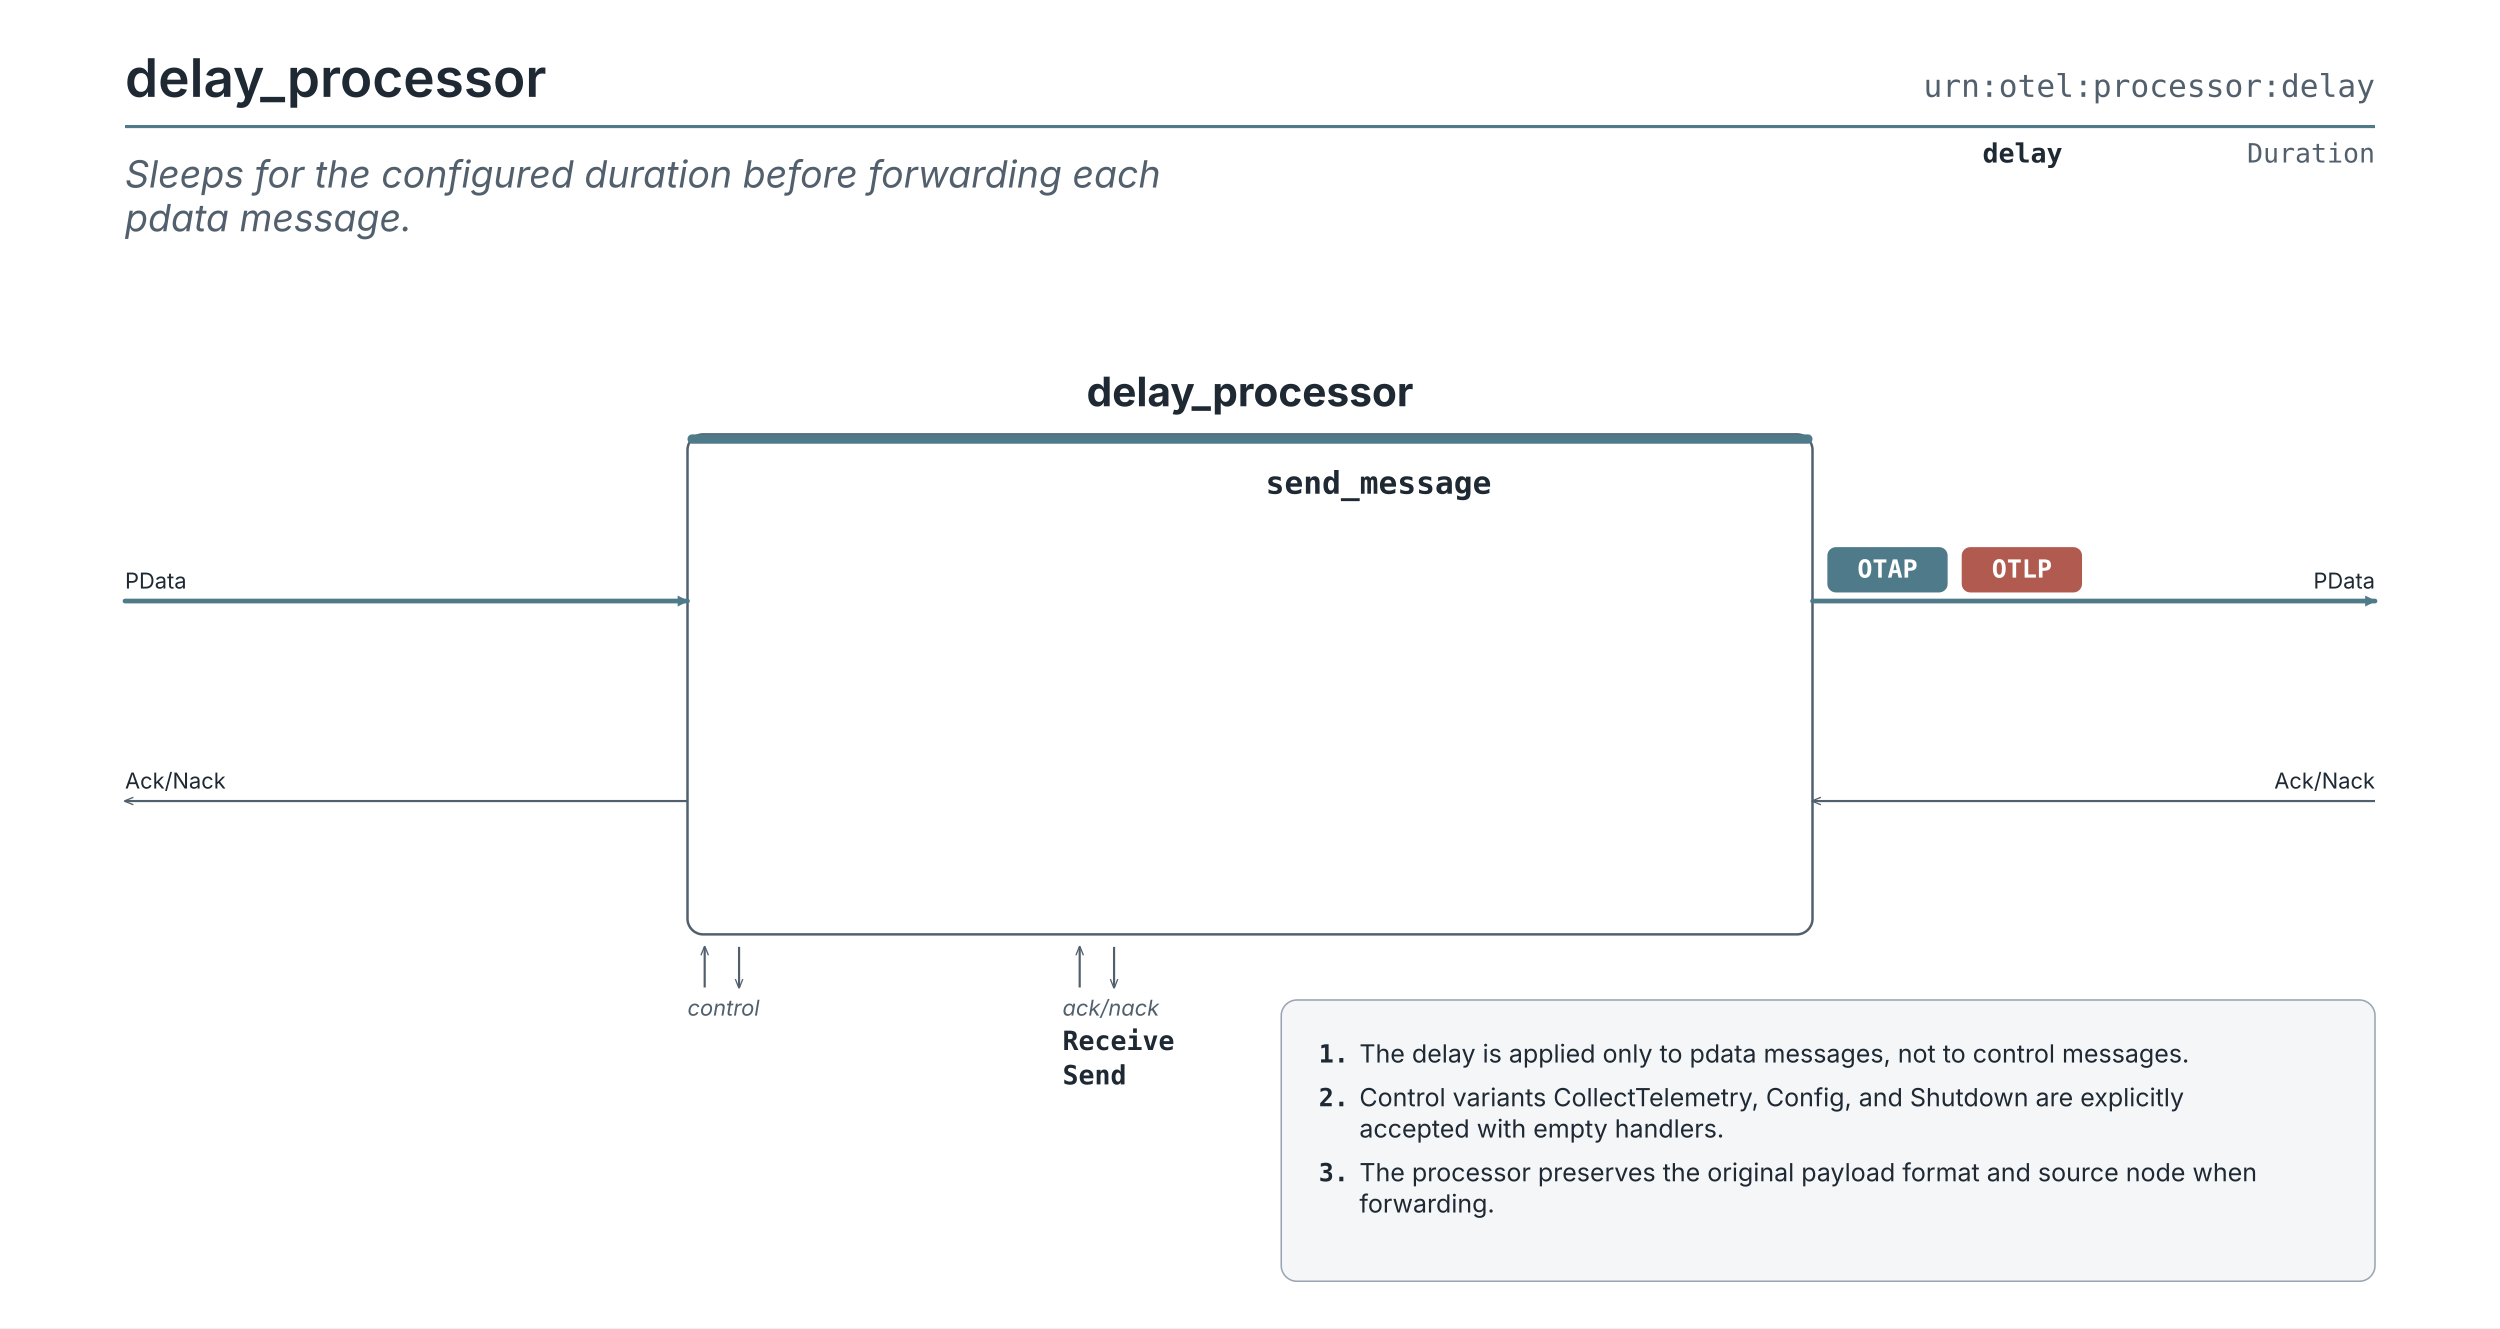
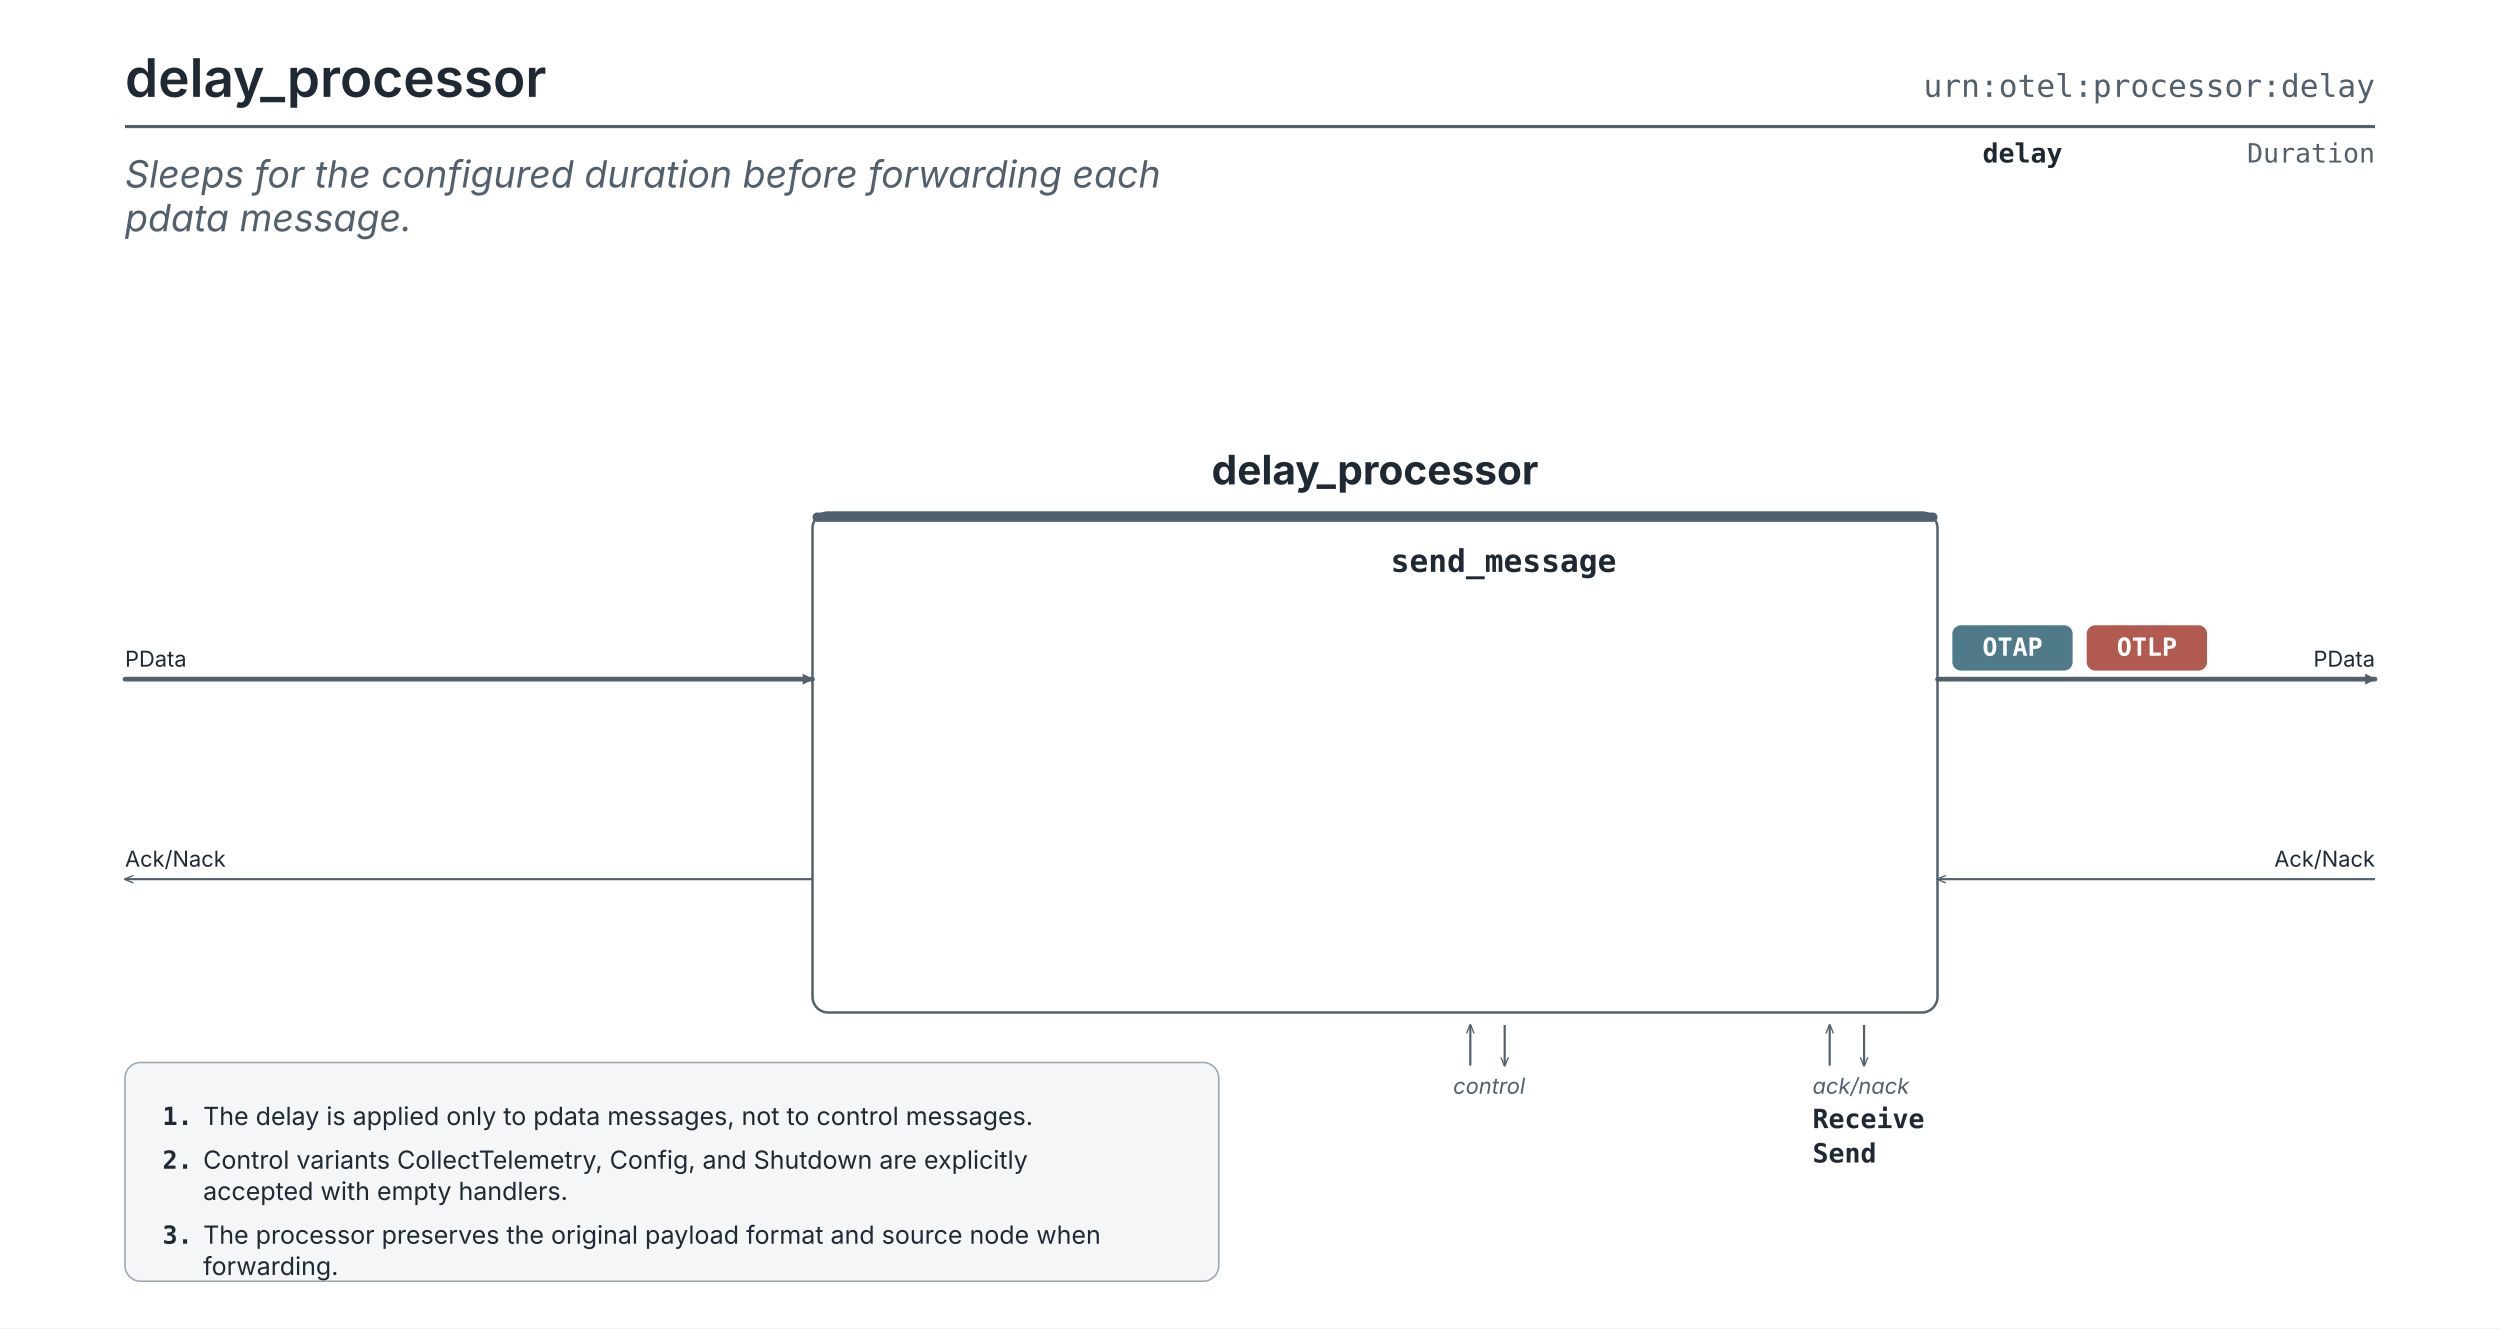
<svg xmlns="http://www.w3.org/2000/svg" width="1600" height="850" viewBox="0 0 1600 850" font-family="Inter, 'Helvetica Neue', Arial, sans-serif">
  <rect width="1600" height="850" fill="#ffffff" />
  <defs>
    <marker id="ah-pdata" viewBox="0 0 10 10" refX="9" refY="5" markerWidth="7" markerHeight="7" orient="auto-start-reverse" markerUnits="userSpaceOnUse">
      <path d="M0,0 L10,5 L0,10 z" fill="context-stroke" />
    </marker>
    <marker id="ah-ctrl" viewBox="0 0 10 10" refX="9" refY="5" markerWidth="6" markerHeight="6" orient="auto-start-reverse" markerUnits="userSpaceOnUse">
      <path d="M0,1 L10,5 L0,9" fill="none" stroke="context-stroke" stroke-width="1.4" />
    </marker>
  </defs>
-   <rect x="80" y="80" width="1440" height="2" fill="#4f7a8a" />
+   <rect x="80" y="80" width="1440" height="2" fill="#52606d" />
  <text x="80" y="62" font-size="34" font-weight="600" fill="#1f2933">delay_processor</text>
  <text x="1520" y="62" font-size="20" font-family="'JetBrains Mono', Menlo, Consolas, monospace" fill="#52606d" text-anchor="end">urn:otel:processor:delay</text>
  <text x="80" y="120" font-size="24" font-style="italic" fill="#52606d">
    <tspan x="80" dy="0">Sleeps for the configured duration before forwarding each</tspan>
    <tspan x="80" dy="28">pdata message.</tspan>
  </text>
  <text x="1320" y="104" text-anchor="end" font-size="17" font-weight="700" font-family="'JetBrains Mono', Menlo, Consolas, monospace" fill="#1f2933">delay</text>
  <text x="1520" y="104" text-anchor="end" font-size="17" font-family="'JetBrains Mono', Menlo, Consolas, monospace" fill="#52606d">Duration</text>
-   <text x="800.0" y="260" text-anchor="middle" font-size="26" font-weight="700" fill="#1f2933">delay_processor</text>
+   <text x="880.0" y="310" text-anchor="middle" font-size="26" font-weight="700" fill="#1f2933">delay_processor</text>
  <g>
-     <rect x="440.0" y="278" width="720" height="320" rx="10" ry="10" fill="white" stroke="#52606d" stroke-width="1.6" />
-     <rect x="440.0" y="278" width="720" height="6" rx="3" ry="3" fill="#4f7a8a" />
-     <text x="800.0" y="306" text-anchor="middle" font-size="26" font-weight="600" fill="#1f2933" />
+     <rect x="520.0" y="328" width="720" height="320" rx="10" ry="10" fill="white" stroke="#52606d" stroke-width="1.6" />
+     <rect x="520.0" y="328" width="720" height="6" rx="3" ry="3" fill="#52606d" />
+     <text x="880.0" y="356" text-anchor="middle" font-size="26" font-weight="600" fill="#1f2933" />
  </g>
-   <text x="810.0" y="316" font-size="20" font-weight="700" font-family="'JetBrains Mono', Menlo, Consolas, monospace" fill="#1f2933">send_message</text>
-   <line x1="80" y1="384.667" x2="440.0" y2="384.667" stroke="#4f7a8a" stroke-width="3.0" stroke-linecap="round" marker-end="url(#ah-pdata)" />
-   <line x1="1160.0" y1="384.667" x2="1520" y2="384.667" stroke="#4f7a8a" stroke-width="3.0" stroke-linecap="round" marker-end="url(#ah-pdata)" />
+   <text x="890.0" y="366" font-size="20" font-weight="700" font-family="'JetBrains Mono', Menlo, Consolas, monospace" fill="#1f2933">send_message</text>
+   <line x1="80" y1="434.667" x2="520.0" y2="434.667" stroke="#52606d" stroke-width="3.0" stroke-linecap="round" marker-end="url(#ah-pdata)" />
+   <line x1="1240.0" y1="434.667" x2="1520" y2="434.667" stroke="#52606d" stroke-width="3.0" stroke-linecap="round" marker-end="url(#ah-pdata)" />
  <g>
-     <rect x="1170.0" y="350.667" width="76" height="28" rx="5" ry="5" fill="#4f7a8a" stroke="#4f7a8a" />
-     <text x="1208.0" y="369.667" text-anchor="middle" font-size="16" font-weight="700" font-family="'JetBrains Mono', Menlo, Consolas, monospace" fill="white">OTAP</text>
+     <rect x="1250.0" y="400.667" width="76" height="28" rx="5" ry="5" fill="#4f7a8a" stroke="#4f7a8a" />
+     <text x="1288.0" y="419.667" text-anchor="middle" font-size="16" font-weight="700" font-family="'JetBrains Mono', Menlo, Consolas, monospace" fill="white">OTAP</text>
  </g>
  <g>
-     <rect x="1256.0" y="350.667" width="76" height="28" rx="5" ry="5" fill="#b15a4f" stroke="#b15a4f" />
-     <text x="1294.0" y="369.667" text-anchor="middle" font-size="16" font-weight="700" font-family="'JetBrains Mono', Menlo, Consolas, monospace" fill="white">OTLP</text>
+     <rect x="1336.0" y="400.667" width="76" height="28" rx="5" ry="5" fill="#b15a4f" stroke="#b15a4f" />
+     <text x="1374.0" y="419.667" text-anchor="middle" font-size="16" font-weight="700" font-family="'JetBrains Mono', Menlo, Consolas, monospace" fill="white">OTLP</text>
  </g>
-   <line x1="1520" y1="512.667" x2="1160.0" y2="512.667" stroke="#52606d" stroke-width="1.4" marker-end="url(#ah-ctrl)" />
-   <line x1="440.0" y1="512.667" x2="80" y2="512.667" stroke="#52606d" stroke-width="1.4" marker-end="url(#ah-ctrl)" />
-   <text x="80" y="376.667" text-anchor="start" font-size="14" fill="#1f2933">PData</text>
-   <text x="80" y="504.667" text-anchor="start" font-size="14" fill="#1f2933">Ack/Nack</text>
-   <text x="1520" y="376.667" text-anchor="end" font-size="14" fill="#1f2933">PData</text>
-   <text x="1520" y="504.667" text-anchor="end" font-size="14" fill="#1f2933">Ack/Nack</text>
-   <line x1="451.0" y1="632" x2="451.0" y2="606" stroke="#52606d" stroke-width="1.4" marker-end="url(#ah-ctrl)" />
-   <line x1="473.0" y1="606" x2="473.0" y2="632" stroke="#52606d" stroke-width="1.4" marker-end="url(#ah-ctrl)" />
-   <text x="440.0" y="650" font-size="14" font-style="italic" fill="#52606d">control</text>
-   <line x1="691.0" y1="632" x2="691.0" y2="606" stroke="#52606d" stroke-width="1.4" marker-end="url(#ah-ctrl)" />
-   <line x1="713.0" y1="606" x2="713.0" y2="632" stroke="#52606d" stroke-width="1.4" marker-end="url(#ah-ctrl)" />
-   <text x="680.0" y="650" font-size="14" font-style="italic" fill="#52606d">ack/nack</text>
-   <text x="680.0" y="672" font-size="17" font-weight="700" font-family="'JetBrains Mono', Menlo, Consolas, monospace" fill="#1f2933">Receive</text>
-   <text x="680.0" y="694" font-size="17" font-weight="700" font-family="'JetBrains Mono', Menlo, Consolas, monospace" fill="#1f2933">Send</text>
-   <rect x="820" y="640" width="700" height="180" rx="10" ry="10" fill="#f4f6f8" stroke="#9aa5b1" stroke-width="1" />
-   <text x="844" y="680" font-size="16" font-weight="700" font-family="'JetBrains Mono', Menlo, Consolas, monospace" fill="#1f2933">1.</text>
-   <text x="870" y="680" font-size="16" fill="#1f2933">The delay is applied only to pdata messages, not to control messages.</text>
-   <text x="844" y="708" font-size="16" font-weight="700" font-family="'JetBrains Mono', Menlo, Consolas, monospace" fill="#1f2933">2.</text>
-   <text x="870" y="708" font-size="16" fill="#1f2933">Control variants CollectTelemetry, Config, and Shutdown are explicitly</text>
-   <text x="870" y="728" font-size="16" fill="#1f2933">accepted with empty handlers.</text>
-   <text x="844" y="756" font-size="16" font-weight="700" font-family="'JetBrains Mono', Menlo, Consolas, monospace" fill="#1f2933">3.</text>
-   <text x="870" y="756" font-size="16" fill="#1f2933">The processor preserves the original payload format and source node when</text>
-   <text x="870" y="776" font-size="16" fill="#1f2933">forwarding.</text>
+   <line x1="1520" y1="562.667" x2="1240.0" y2="562.667" stroke="#52606d" stroke-width="1.4" marker-end="url(#ah-ctrl)" />
+   <line x1="520.0" y1="562.667" x2="80" y2="562.667" stroke="#52606d" stroke-width="1.4" marker-end="url(#ah-ctrl)" />
+   <text x="80" y="426.667" text-anchor="start" font-size="14" fill="#1f2933">PData</text>
+   <text x="80" y="554.667" text-anchor="start" font-size="14" fill="#1f2933">Ack/Nack</text>
+   <text x="1520" y="426.667" text-anchor="end" font-size="14" fill="#1f2933">PData</text>
+   <text x="1520" y="554.667" text-anchor="end" font-size="14" fill="#1f2933">Ack/Nack</text>
+   <line x1="941.0" y1="682" x2="941.0" y2="656" stroke="#52606d" stroke-width="1.4" marker-end="url(#ah-ctrl)" />
+   <line x1="963.0" y1="656" x2="963.0" y2="682" stroke="#52606d" stroke-width="1.4" marker-end="url(#ah-ctrl)" />
+   <text x="930.0" y="700" font-size="14" font-style="italic" fill="#52606d">control</text>
+   <line x1="1171.0" y1="682" x2="1171.0" y2="656" stroke="#52606d" stroke-width="1.4" marker-end="url(#ah-ctrl)" />
+   <line x1="1193.0" y1="656" x2="1193.0" y2="682" stroke="#52606d" stroke-width="1.4" marker-end="url(#ah-ctrl)" />
+   <text x="1160.0" y="700" font-size="14" font-style="italic" fill="#52606d">ack/nack</text>
+   <text x="1160.0" y="722" font-size="17" font-weight="700" font-family="'JetBrains Mono', Menlo, Consolas, monospace" fill="#1f2933">Receive</text>
+   <text x="1160.0" y="744" font-size="17" font-weight="700" font-family="'JetBrains Mono', Menlo, Consolas, monospace" fill="#1f2933">Send</text>
+   <rect x="80" y="680" width="700" height="140" rx="10" ry="10" fill="#f4f6f8" stroke="#9aa5b1" stroke-width="1" />
+   <text x="104" y="720" font-size="16" font-weight="700" font-family="'JetBrains Mono', Menlo, Consolas, monospace" fill="#1f2933">1.</text>
+   <text x="130" y="720" font-size="16" fill="#1f2933">The delay is applied only to pdata messages, not to control messages.</text>
+   <text x="104" y="748" font-size="16" font-weight="700" font-family="'JetBrains Mono', Menlo, Consolas, monospace" fill="#1f2933">2.</text>
+   <text x="130" y="748" font-size="16" fill="#1f2933">Control variants CollectTelemetry, Config, and Shutdown are explicitly</text>
+   <text x="130" y="768" font-size="16" fill="#1f2933">accepted with empty handlers.</text>
+   <text x="104" y="796" font-size="16" font-weight="700" font-family="'JetBrains Mono', Menlo, Consolas, monospace" fill="#1f2933">3.</text>
+   <text x="130" y="796" font-size="16" fill="#1f2933">The processor preserves the original payload format and source node when</text>
+   <text x="130" y="816" font-size="16" fill="#1f2933">forwarding.</text>
</svg>
